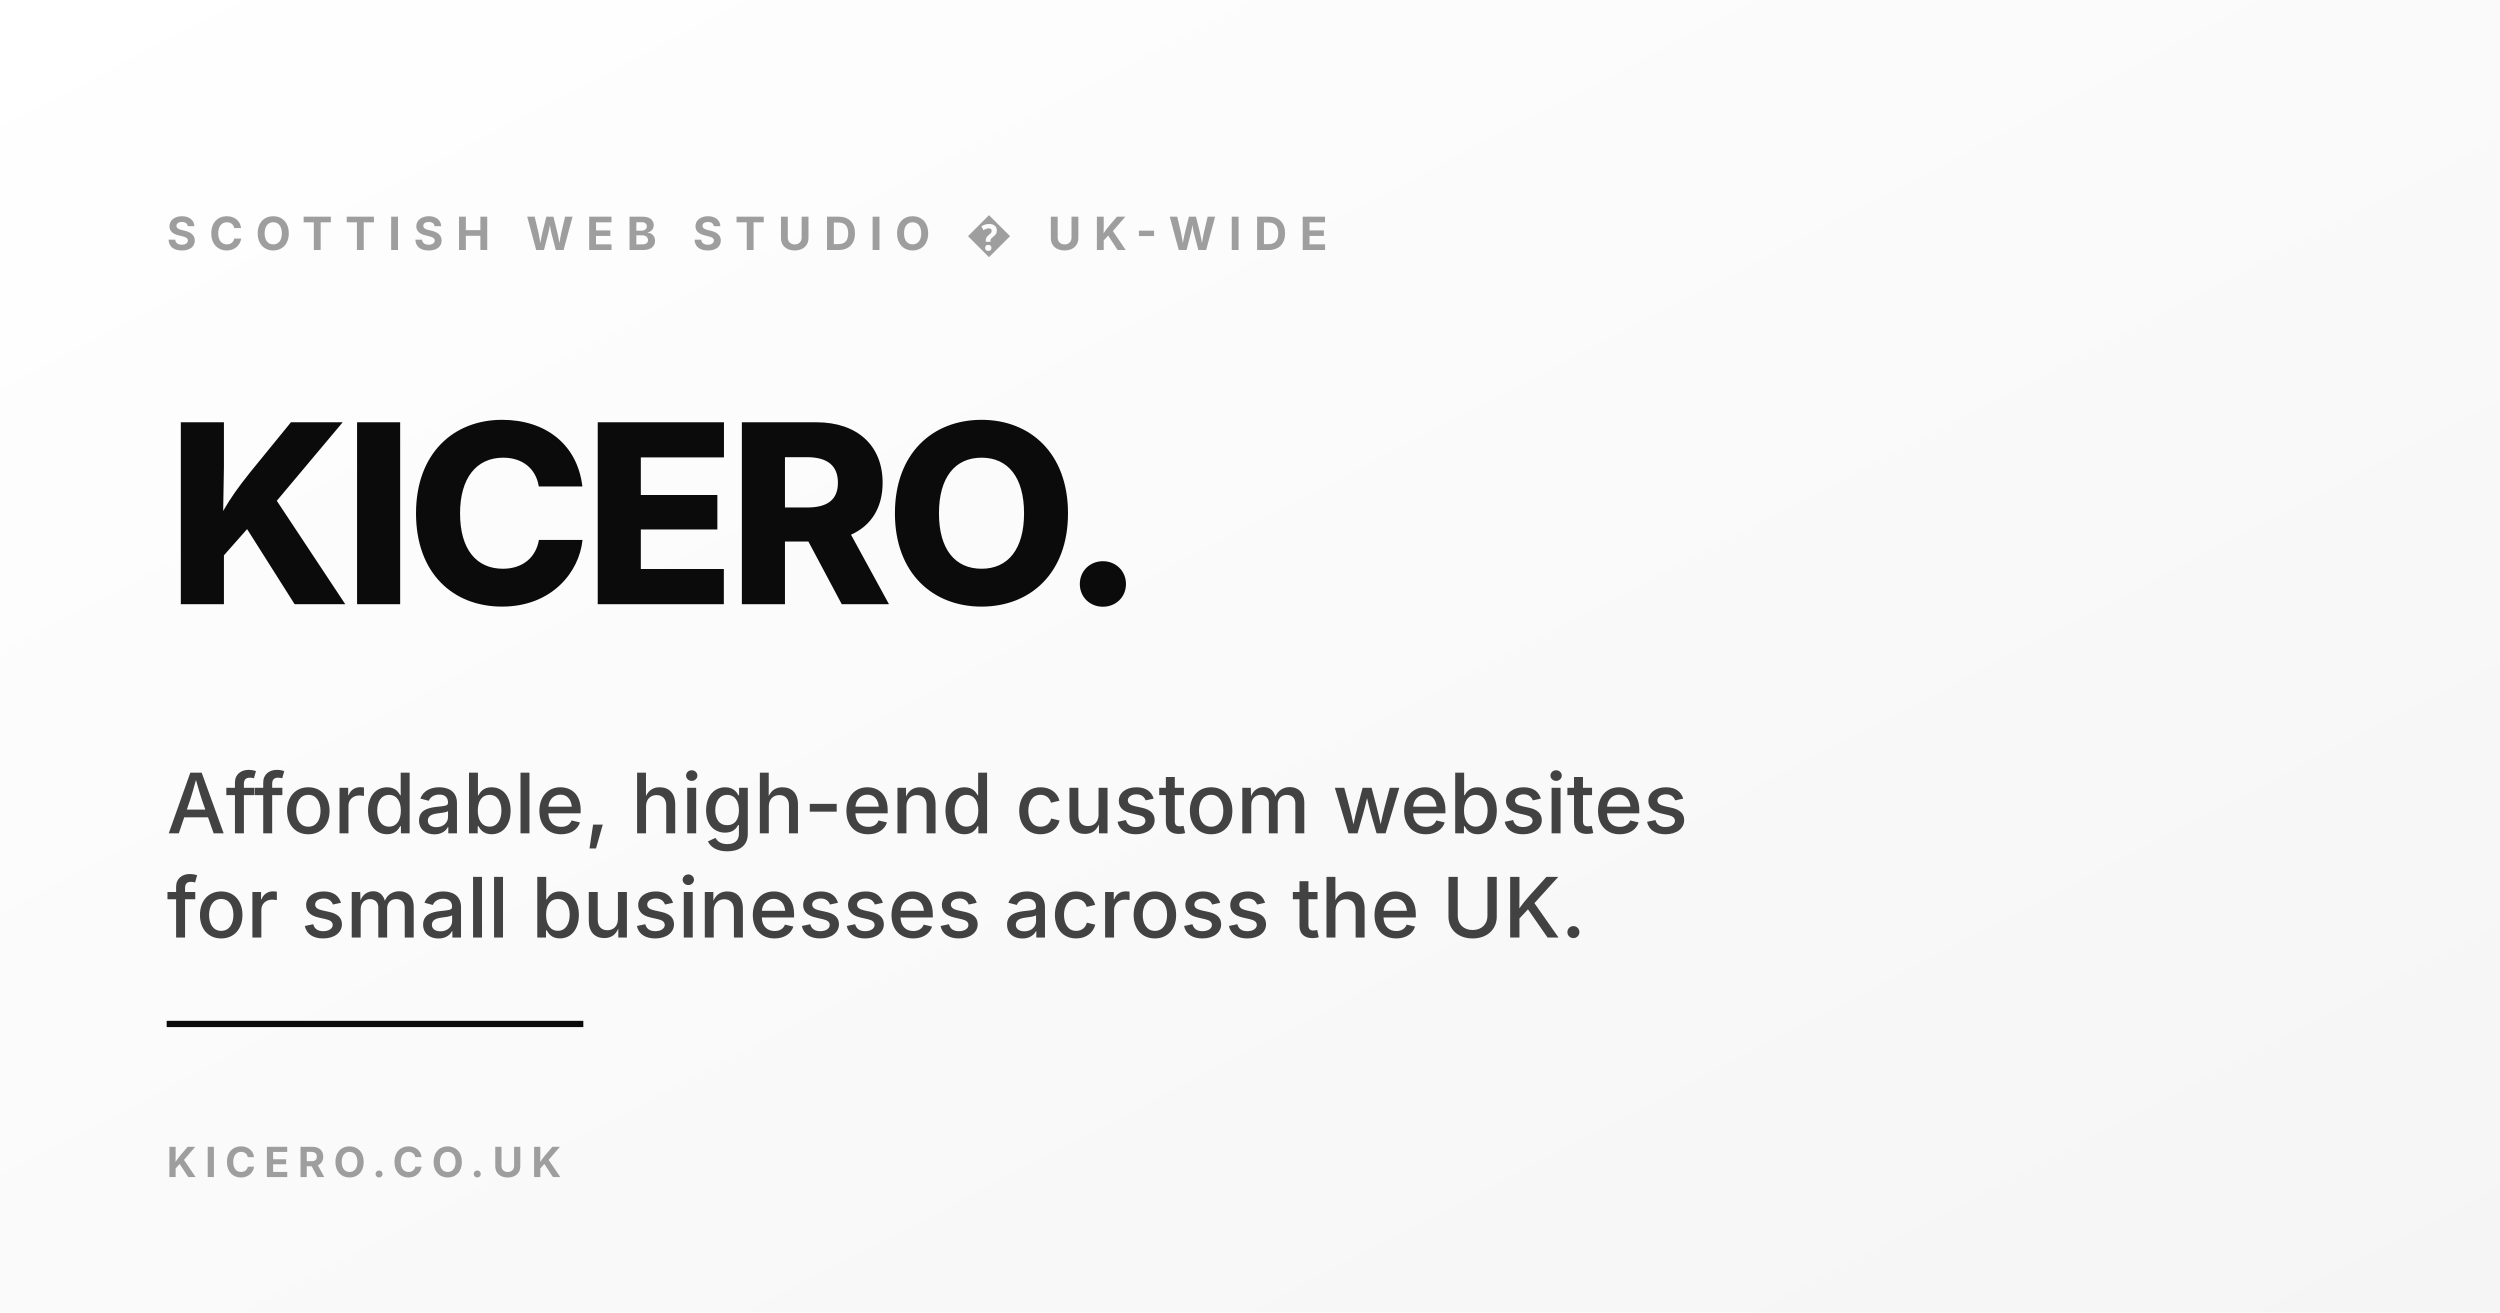
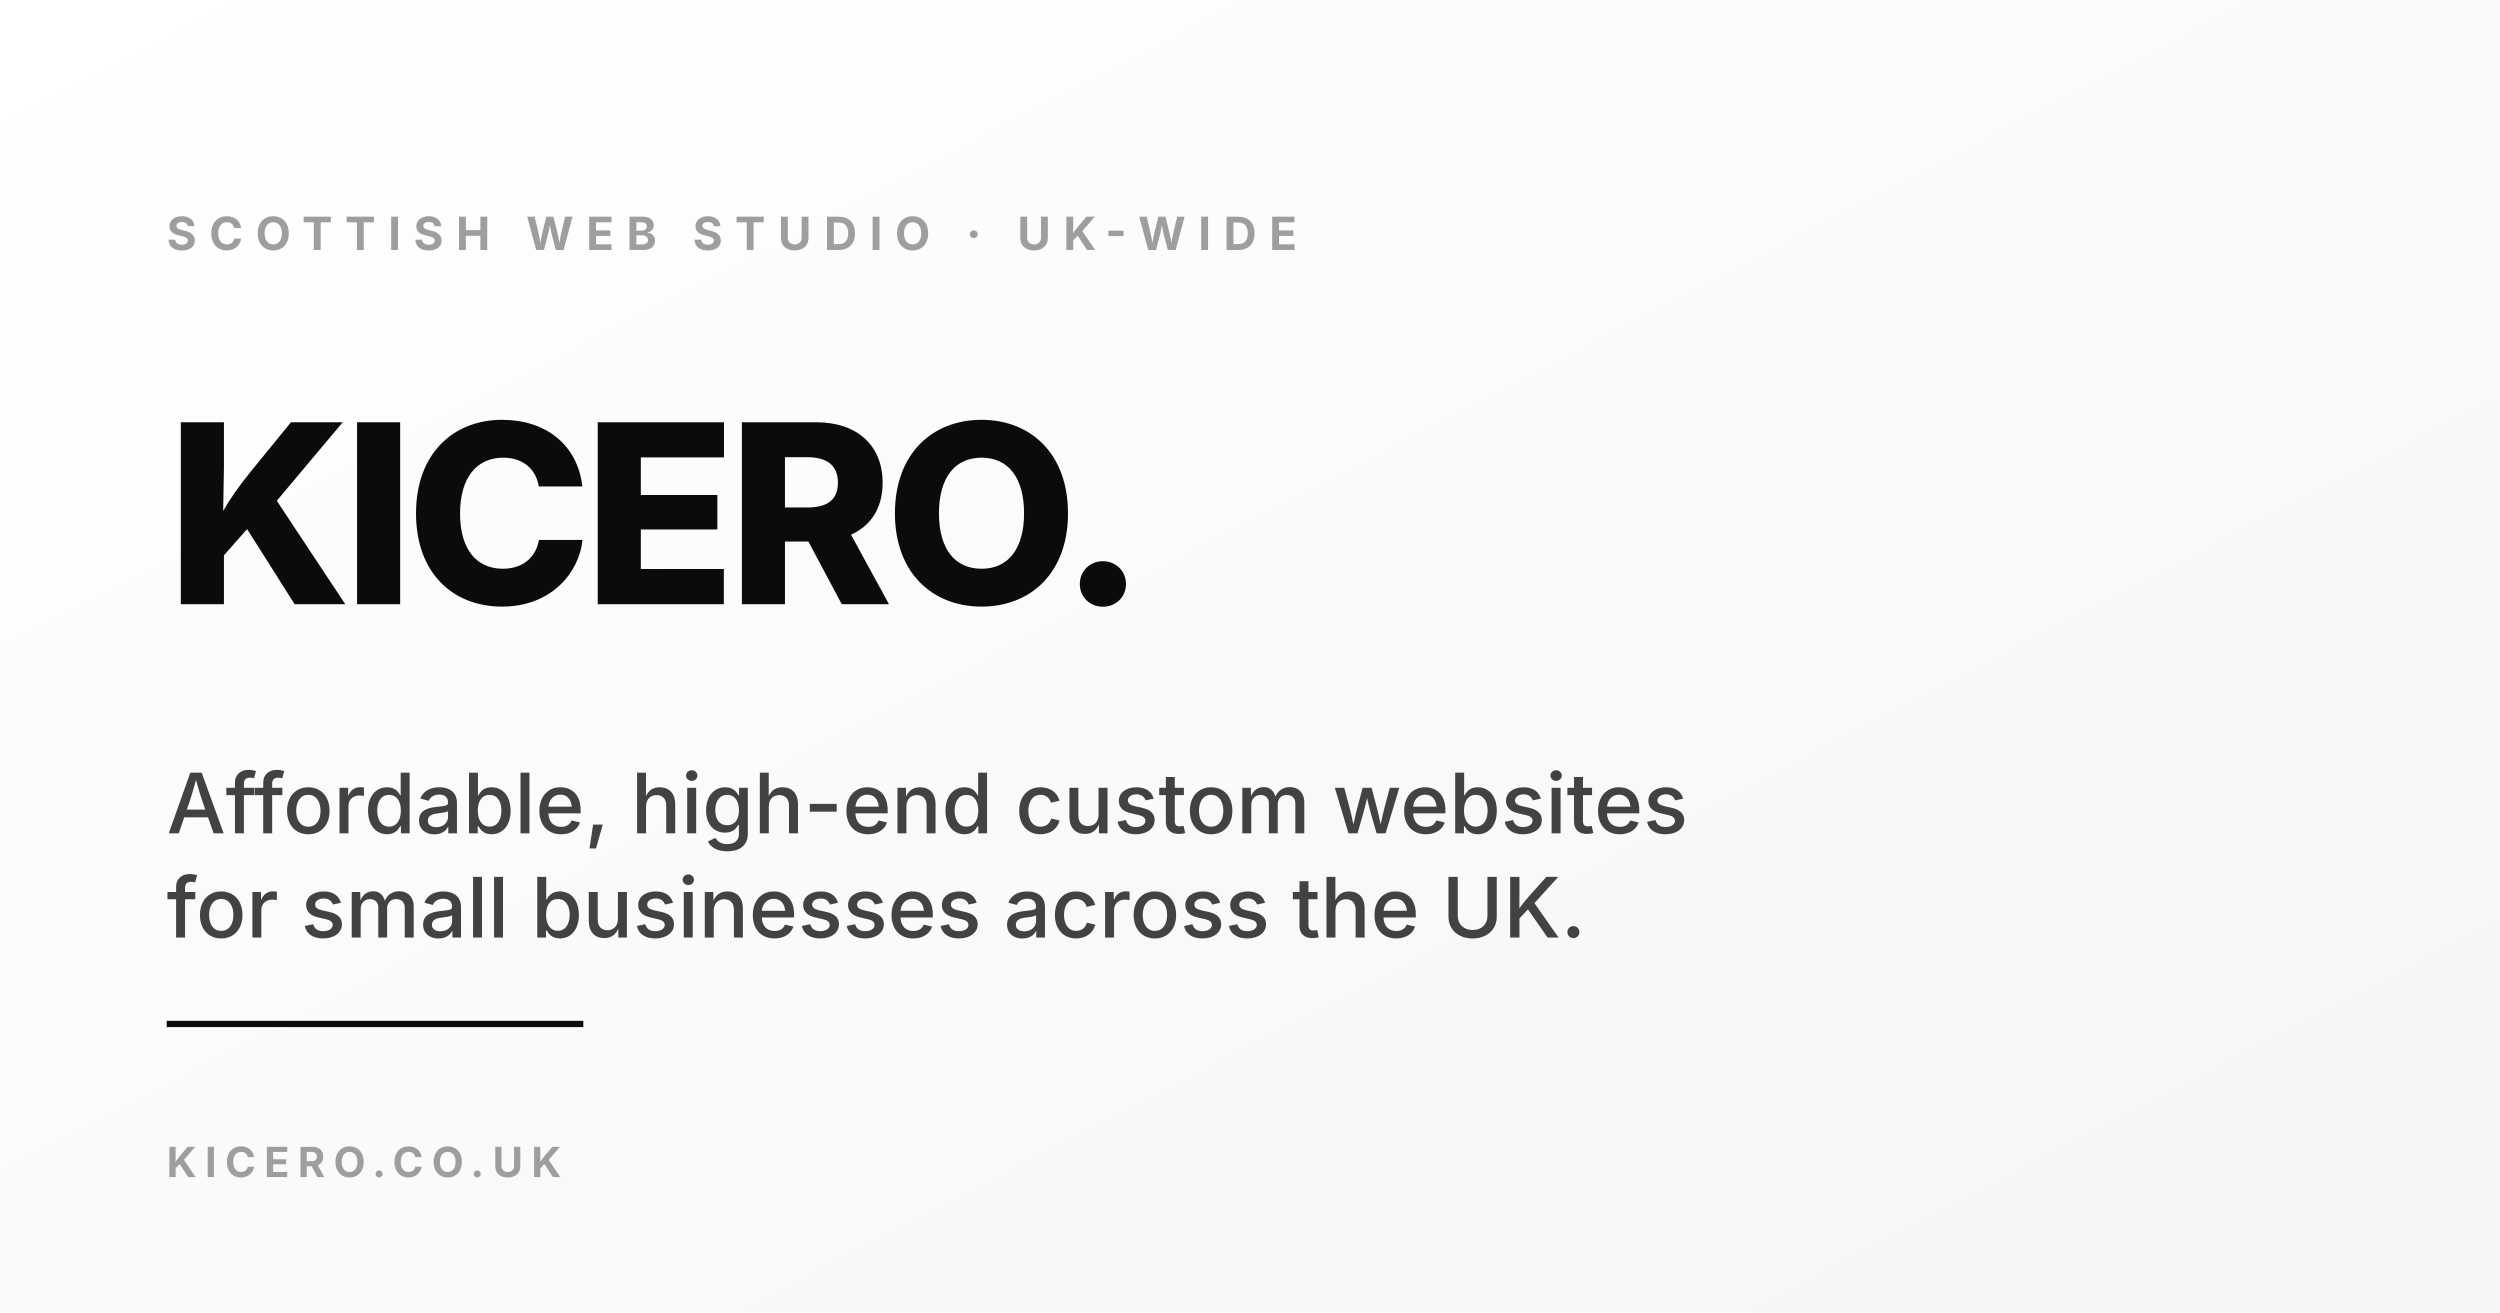
<svg xmlns="http://www.w3.org/2000/svg" viewBox="0 0 1200 630" width="1200" height="630">
  <defs>
    <linearGradient id="bg" x1="0" y1="0" x2="1" y2="1">
      <stop offset="0%" stop-color="#ffffff" />
      <stop offset="100%" stop-color="#f5f5f5" />
    </linearGradient>
  </defs>
  <rect width="1200" height="630" fill="url(#bg)" />
  <g font-family="-apple-system, BlinkMacSystemFont, 'Gotham', system-ui, sans-serif" fill="#0b0b0b">
-     <text x="80" y="120" font-size="22" font-weight="700" letter-spacing="6" fill="#9e9e9e">SCOTTISH WEB STUDIO � UK-WIDE</text>
+     <text x="80" y="120" font-size="22" font-weight="700" letter-spacing="6" fill="#9e9e9e">SCOTTISH WEB STUDIO · UK-WIDE</text>
    <text x="80" y="290" font-size="120" font-weight="800" letter-spacing="-4">KICERO.</text>
    <text x="80" y="400" font-size="40" font-weight="500" fill="#424242">Affordable, high-end custom websites</text>
    <text x="80" y="450" font-size="40" font-weight="500" fill="#424242">for small businesses across the UK.</text>
    <text x="80" y="565" font-size="20" font-weight="700" letter-spacing="4" fill="#9e9e9e">KICERO.CO.UK</text>
  </g>
  <rect x="80" y="490" width="200" height="3" fill="#0b0b0b" />
</svg>
